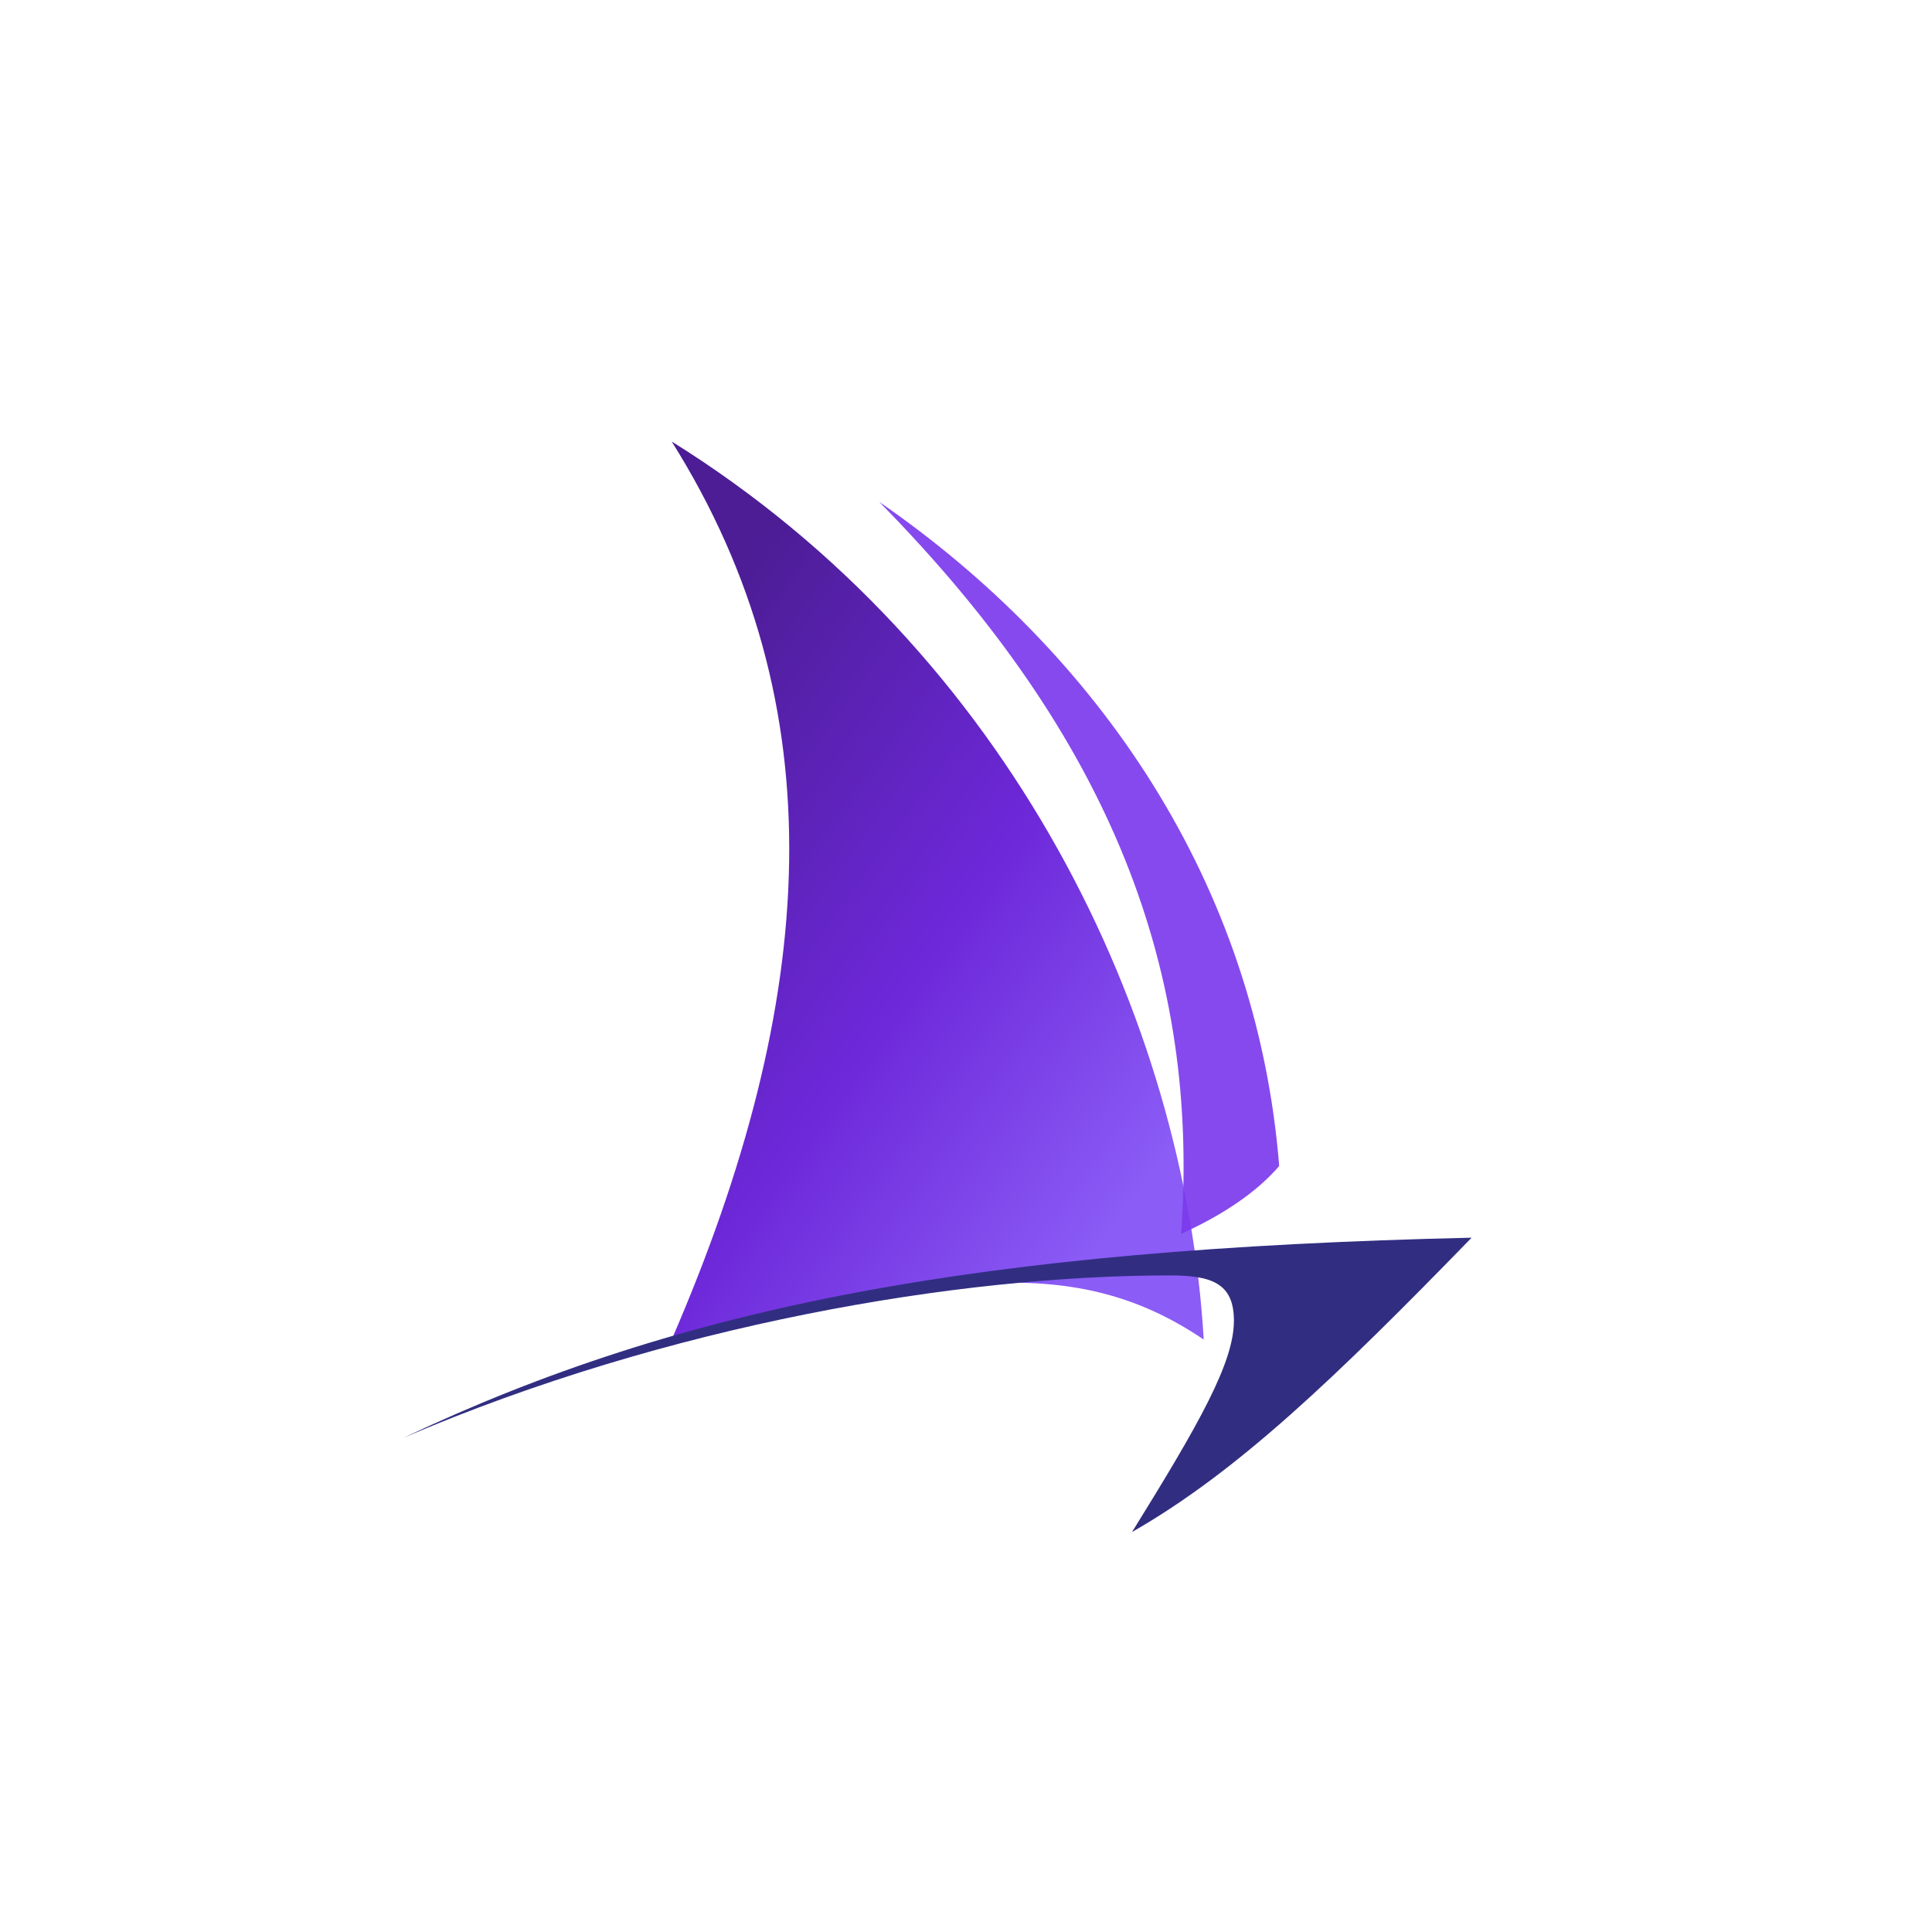
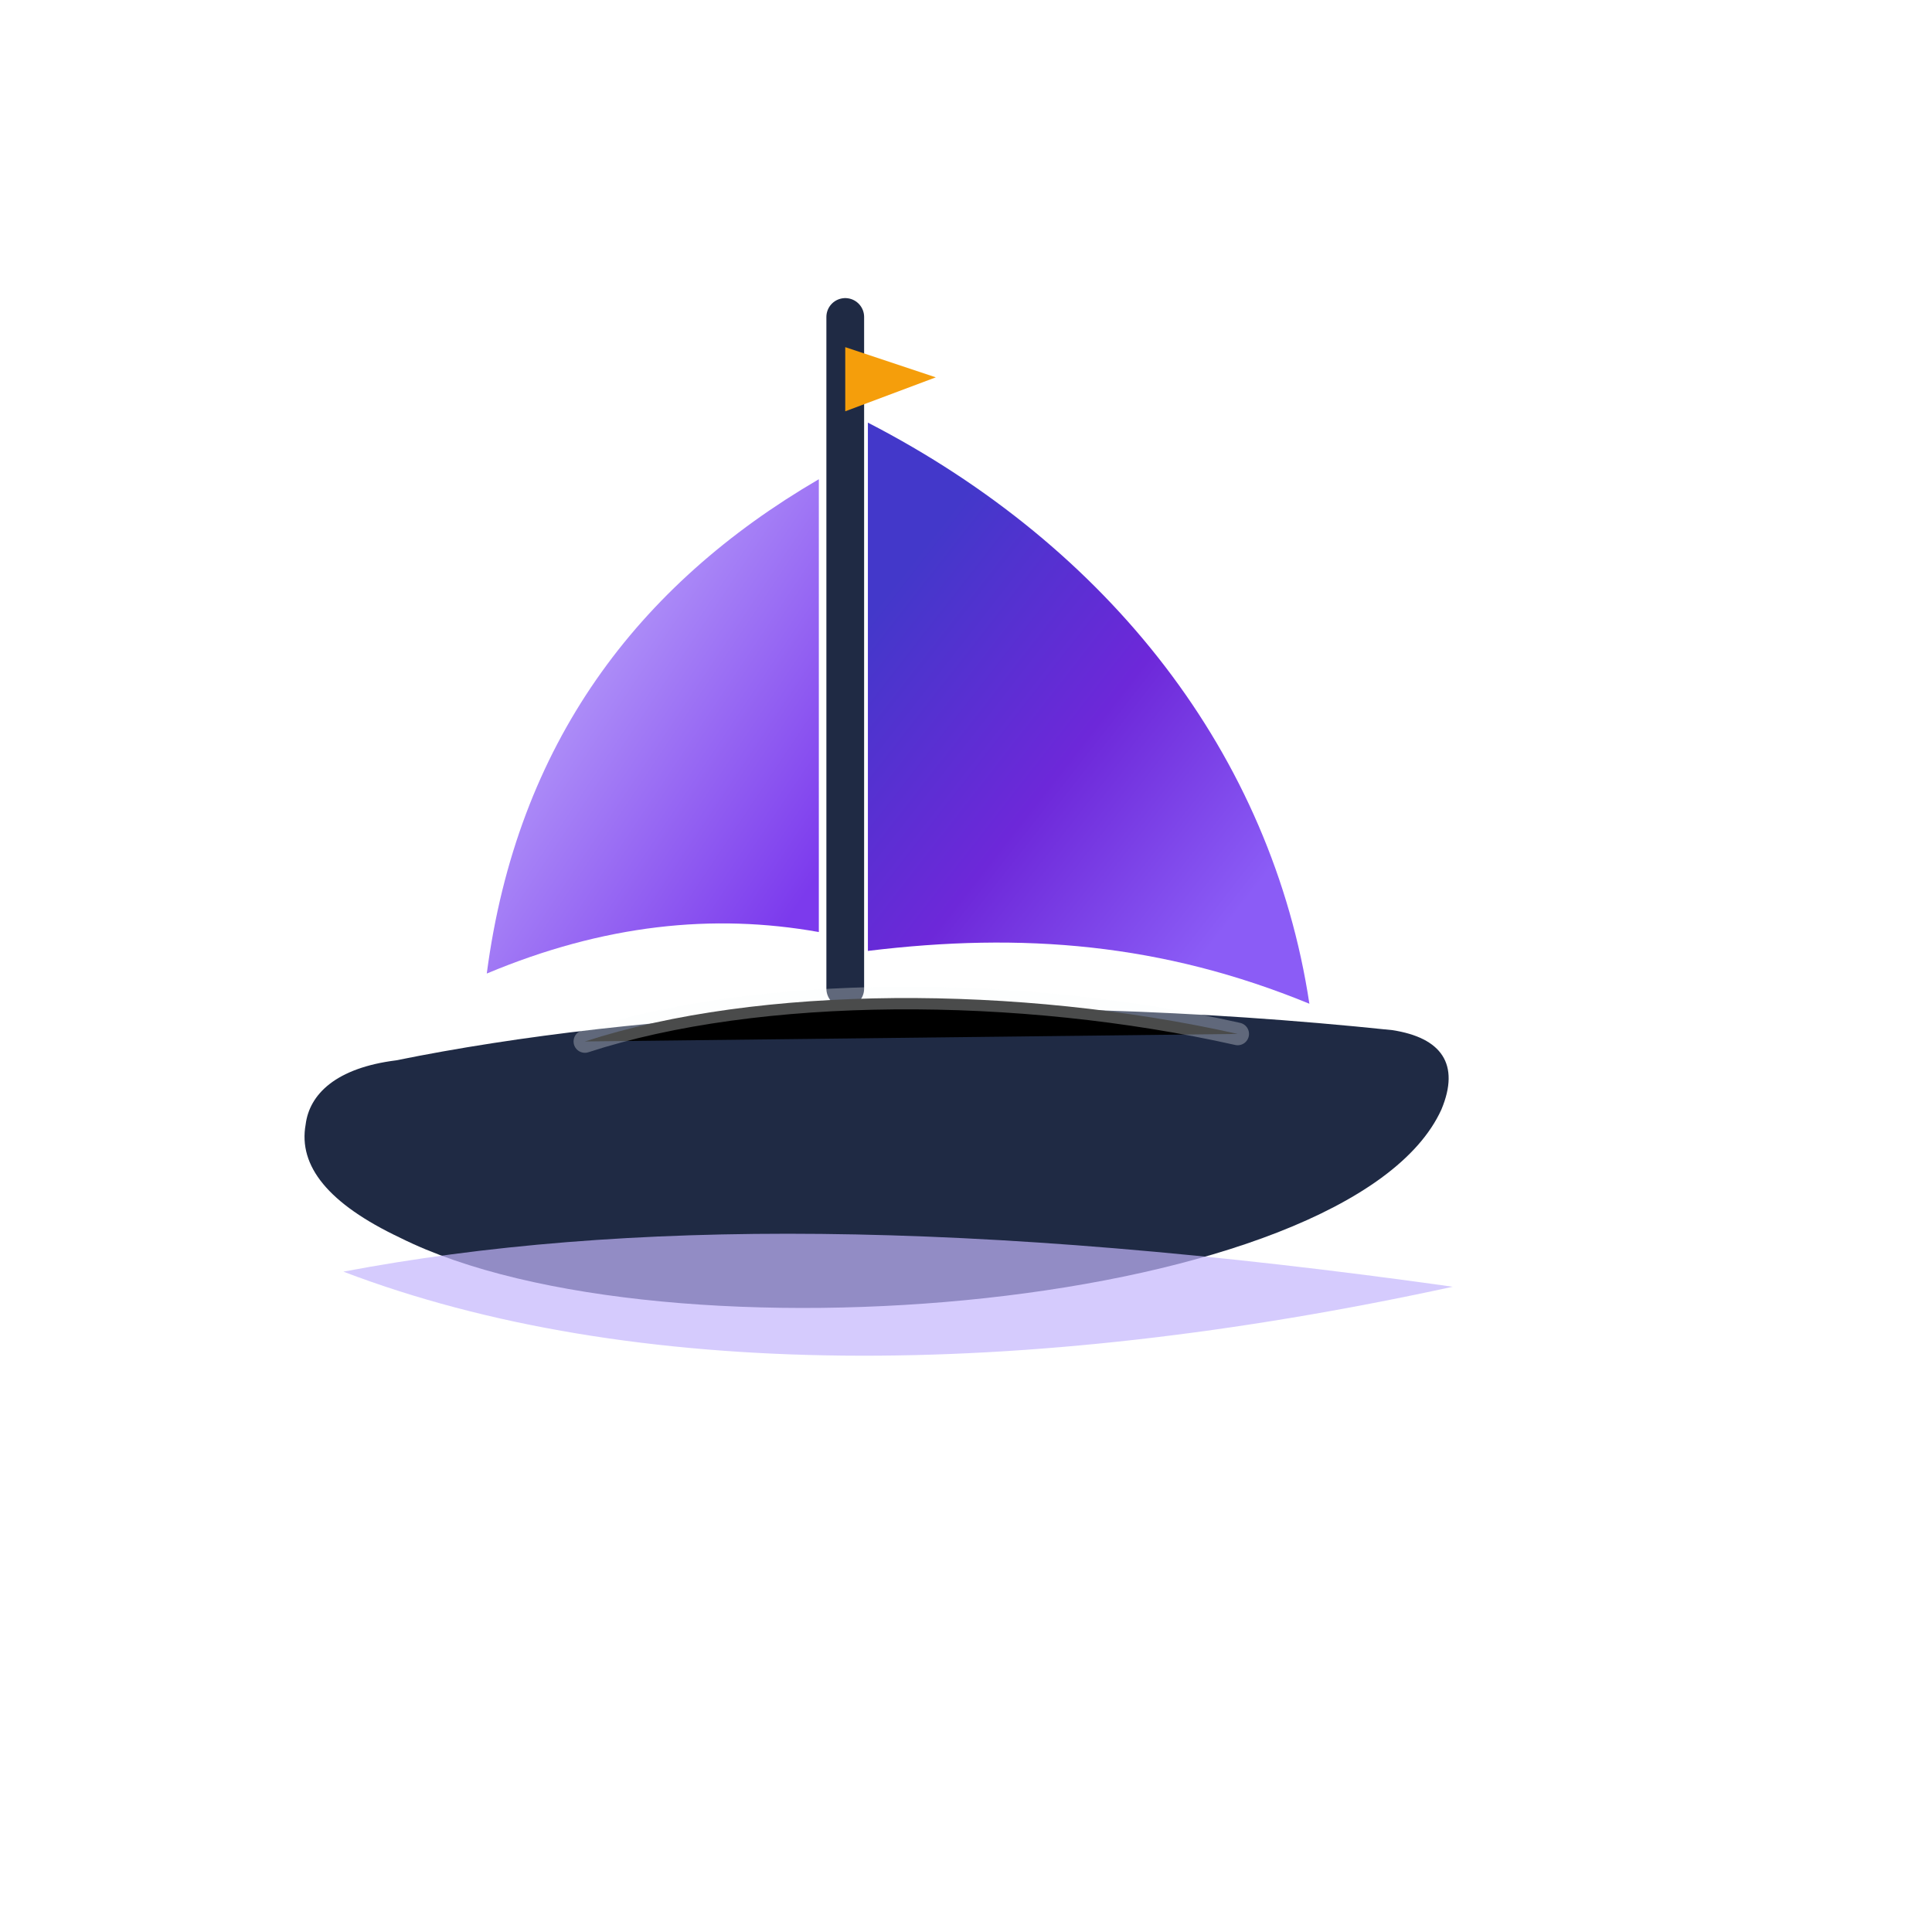
- <svg xmlns="http://www.w3.org/2000/svg" viewBox="0 0 512 512" role="img" aria-label="Navigate Wealth icon logo">
+ <svg xmlns="http://www.w3.org/2000/svg" viewBox="0 0 512 512" role="img" aria-label="Navigate Wealth ship icon">
  <defs>
-     <linearGradient id="nwIconGradient" x1="18%" y1="10%" x2="82%" y2="88%">
-       <stop offset="0%" stop-color="#4c1d95" />
-       <stop offset="55%" stop-color="#6d28d9" />
+     <linearGradient id="nwIconShip" x1="18%" y1="16%" x2="84%" y2="84%">
+       <stop offset="0%" stop-color="#4338ca" />
+       <stop offset="52%" stop-color="#6d28d9" />
      <stop offset="100%" stop-color="#8b5cf6" />
+     </linearGradient>
+     <linearGradient id="nwIconShip2" x1="10%" y1="10%" x2="90%" y2="90%">
+       <stop offset="0%" stop-color="#c4b5fd" />
+       <stop offset="100%" stop-color="#7c3aed" />
    </linearGradient>
  </defs>
  <g transform="translate(56 60)">
-     <path d="M122 295c39-90 44-168 0-238 90 56 136 153 141 238-34-23-68-17-141 0Z" fill="url(#nwIconGradient)" />
-     <path d="M257 267c5-69-18-131-80-194 58 40 100 101 106 176-6 7-15 13-26 18Z" fill="#7c3aed" opacity="0.92" />
-     <path d="M51 321c74-35 152-50 283-53-36 37-62 62-90 78 18-29 27-45 27-56 0-10-6-12-17-12-56 0-133 13-203 43Z" fill="#312e81" />
+     <path d="M168 24v178" stroke="#1f2a44" stroke-width="10" stroke-linecap="round" />
+     <path d="M168 32l24 8-24 9z" fill="#f59e0b" />
+     <path d="M174 52c64 33 107 88 117 154-39-16-76-19-117-14z" fill="url(#nwIconShip)" />
+     <path d="M161 67c-48 28-80 70-88 131 31-13 60-16 88-11z" fill="url(#nwIconShip2)" />
+     <path d="M49 221c64-13 159-19 264-8 13 2 18 9 13 21-24 53-206 69-276 34-19-9-27-19-25-30 1-8 8-15 24-17z" fill="#1f2a44" />
+     <path d="M99 216c46-15 115-15 173-2" stroke="#f8fafc" stroke-opacity="0.3" stroke-width="6" stroke-linecap="round" />
+     <path d="M35 277c74-14 166-14 294 4-115 25-218 25-294-4z" fill="#c4b5fd" fill-opacity="0.7" />
  </g>
</svg>
